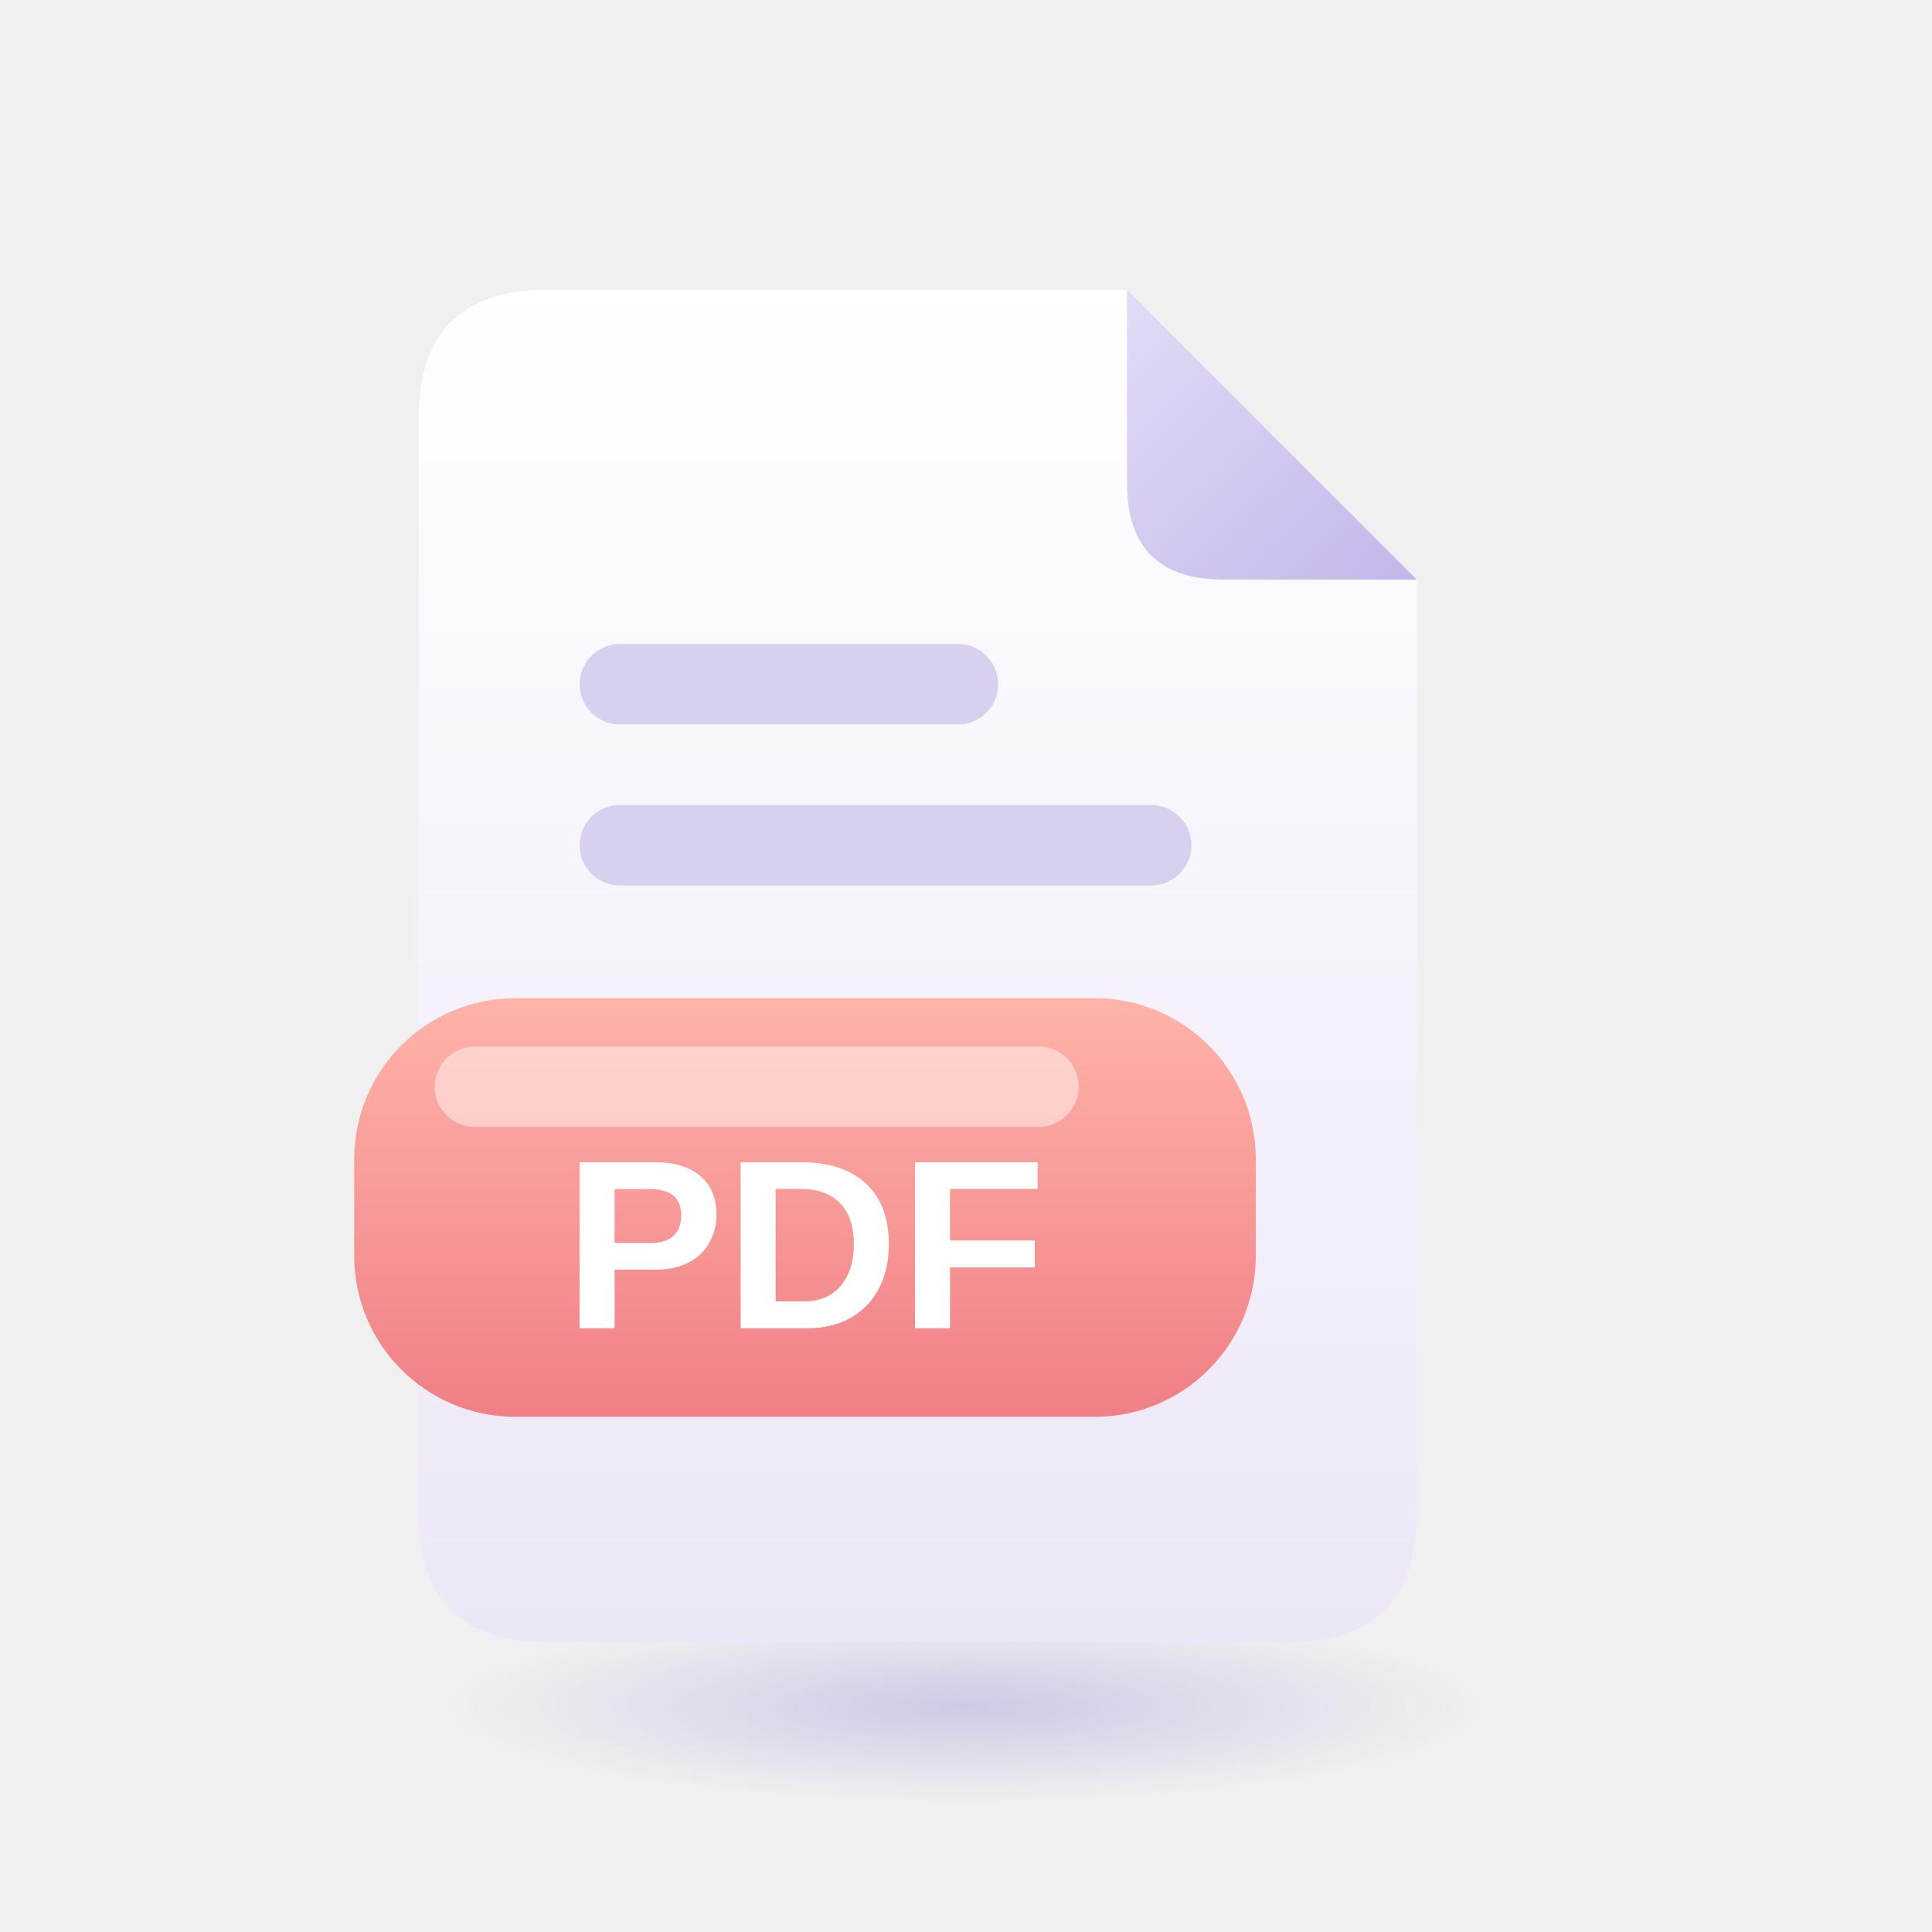
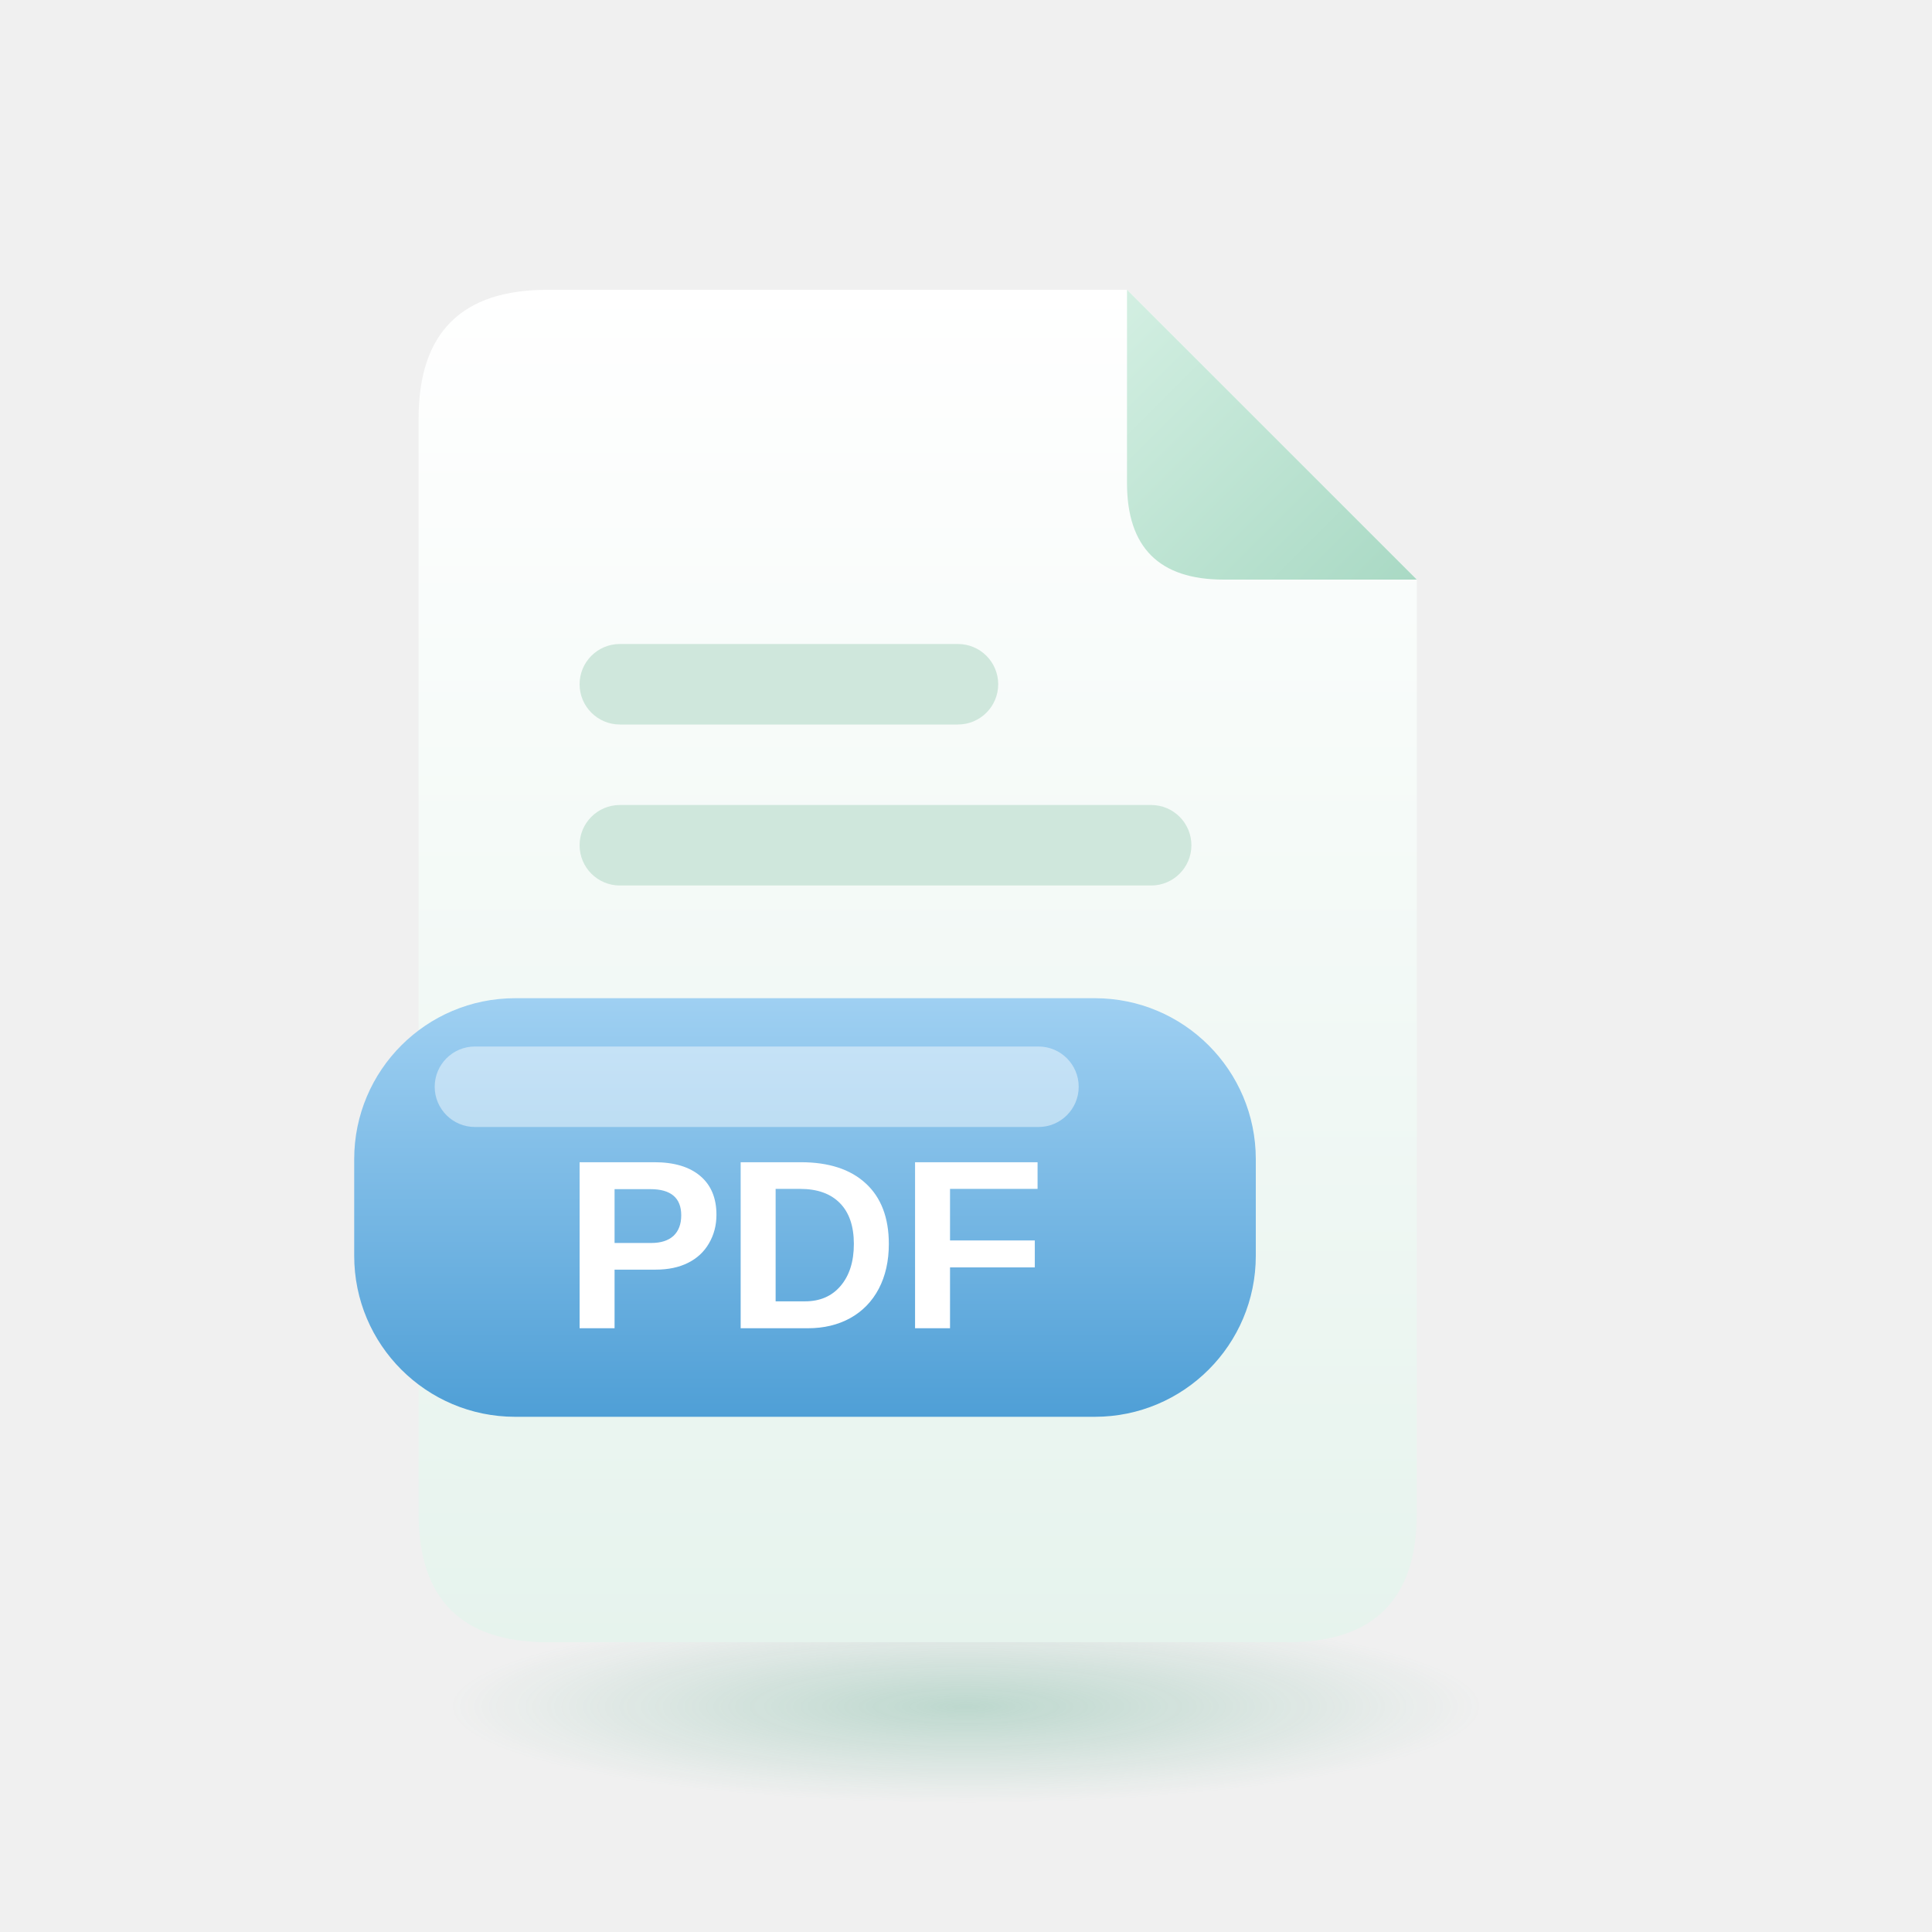
<svg xmlns="http://www.w3.org/2000/svg" viewBox="0 0 120 120">
  <defs>
    <linearGradient id="p" x1="0" y1="0" x2="0" y2="1">
      <stop offset="0" stop-color="#ffffff" />
-       <stop offset="1" stop-color="#ece6f7" />
+       <stop offset="1" stop-color="#e6f3ed" />
    </linearGradient>
    <linearGradient id="f" x1="0" y1="0" x2="1" y2="1">
-       <stop offset="0" stop-color="#e3dbf7" />
-       <stop offset="1" stop-color="#c4b6ea" />
+       <stop offset="0" stop-color="#d3efe2" />
+       <stop offset="1" stop-color="#a9d9c4" />
    </linearGradient>
    <linearGradient id="r" x1="0" y1="0" x2="0" y2="1">
-       <stop offset="0" stop-color="#ffb3a8" />
-       <stop offset="1" stop-color="#f07f86" />
+       <stop offset="0" stop-color="#9fd0f2" />
+       <stop offset="1" stop-color="#4f9fd6" />
    </linearGradient>
    <radialGradient id="s" cx=".5" cy=".5" r=".5">
-       <stop offset="0" stop-color="#7b66cc" stop-opacity=".28" />
-       <stop offset="1" stop-color="#7b66cc" stop-opacity="0" />
+       <stop offset="0" stop-color="#3a9a76" stop-opacity=".28" />
+       <stop offset="1" stop-color="#3a9a76" stop-opacity="0" />
    </radialGradient>
  </defs>
  <ellipse cx="60" cy="106" rx="32" ry="6" fill="url(#s)" />
  <path d="M34 18h36l18 18v58q0 8-8 8H34q-8 0-8-8V26q0-8 8-8z" fill="url(#p)" />
  <path d="M70 18l18 18H76q-6 0-6-6z" fill="url(#f)" />
-   <rect x="36" y="40" width="26" height="5" rx="2.5" fill="#d9d0ef" />
-   <rect x="36" y="50" width="38" height="5" rx="2.5" fill="#d9d0ef" />
+   <rect x="36" y="40" width="26" height="5" rx="2.5" fill="#cfe7dc" />
+   <rect x="36" y="50" width="38" height="5" rx="2.5" fill="#cfe7dc" />
  <rect x="22" y="62" width="56" height="26" rx="10" fill="url(#r)" />
  <rect x="27" y="65" width="40" height="5" rx="2.5" fill="#fff" opacity=".45" />
  <text x="50" y="82.5" text-anchor="middle" font-family="Arial Rounded MT Bold, Arial, sans-serif" font-weight="900" font-size="15" fill="#fff">PDF</text>
</svg>
